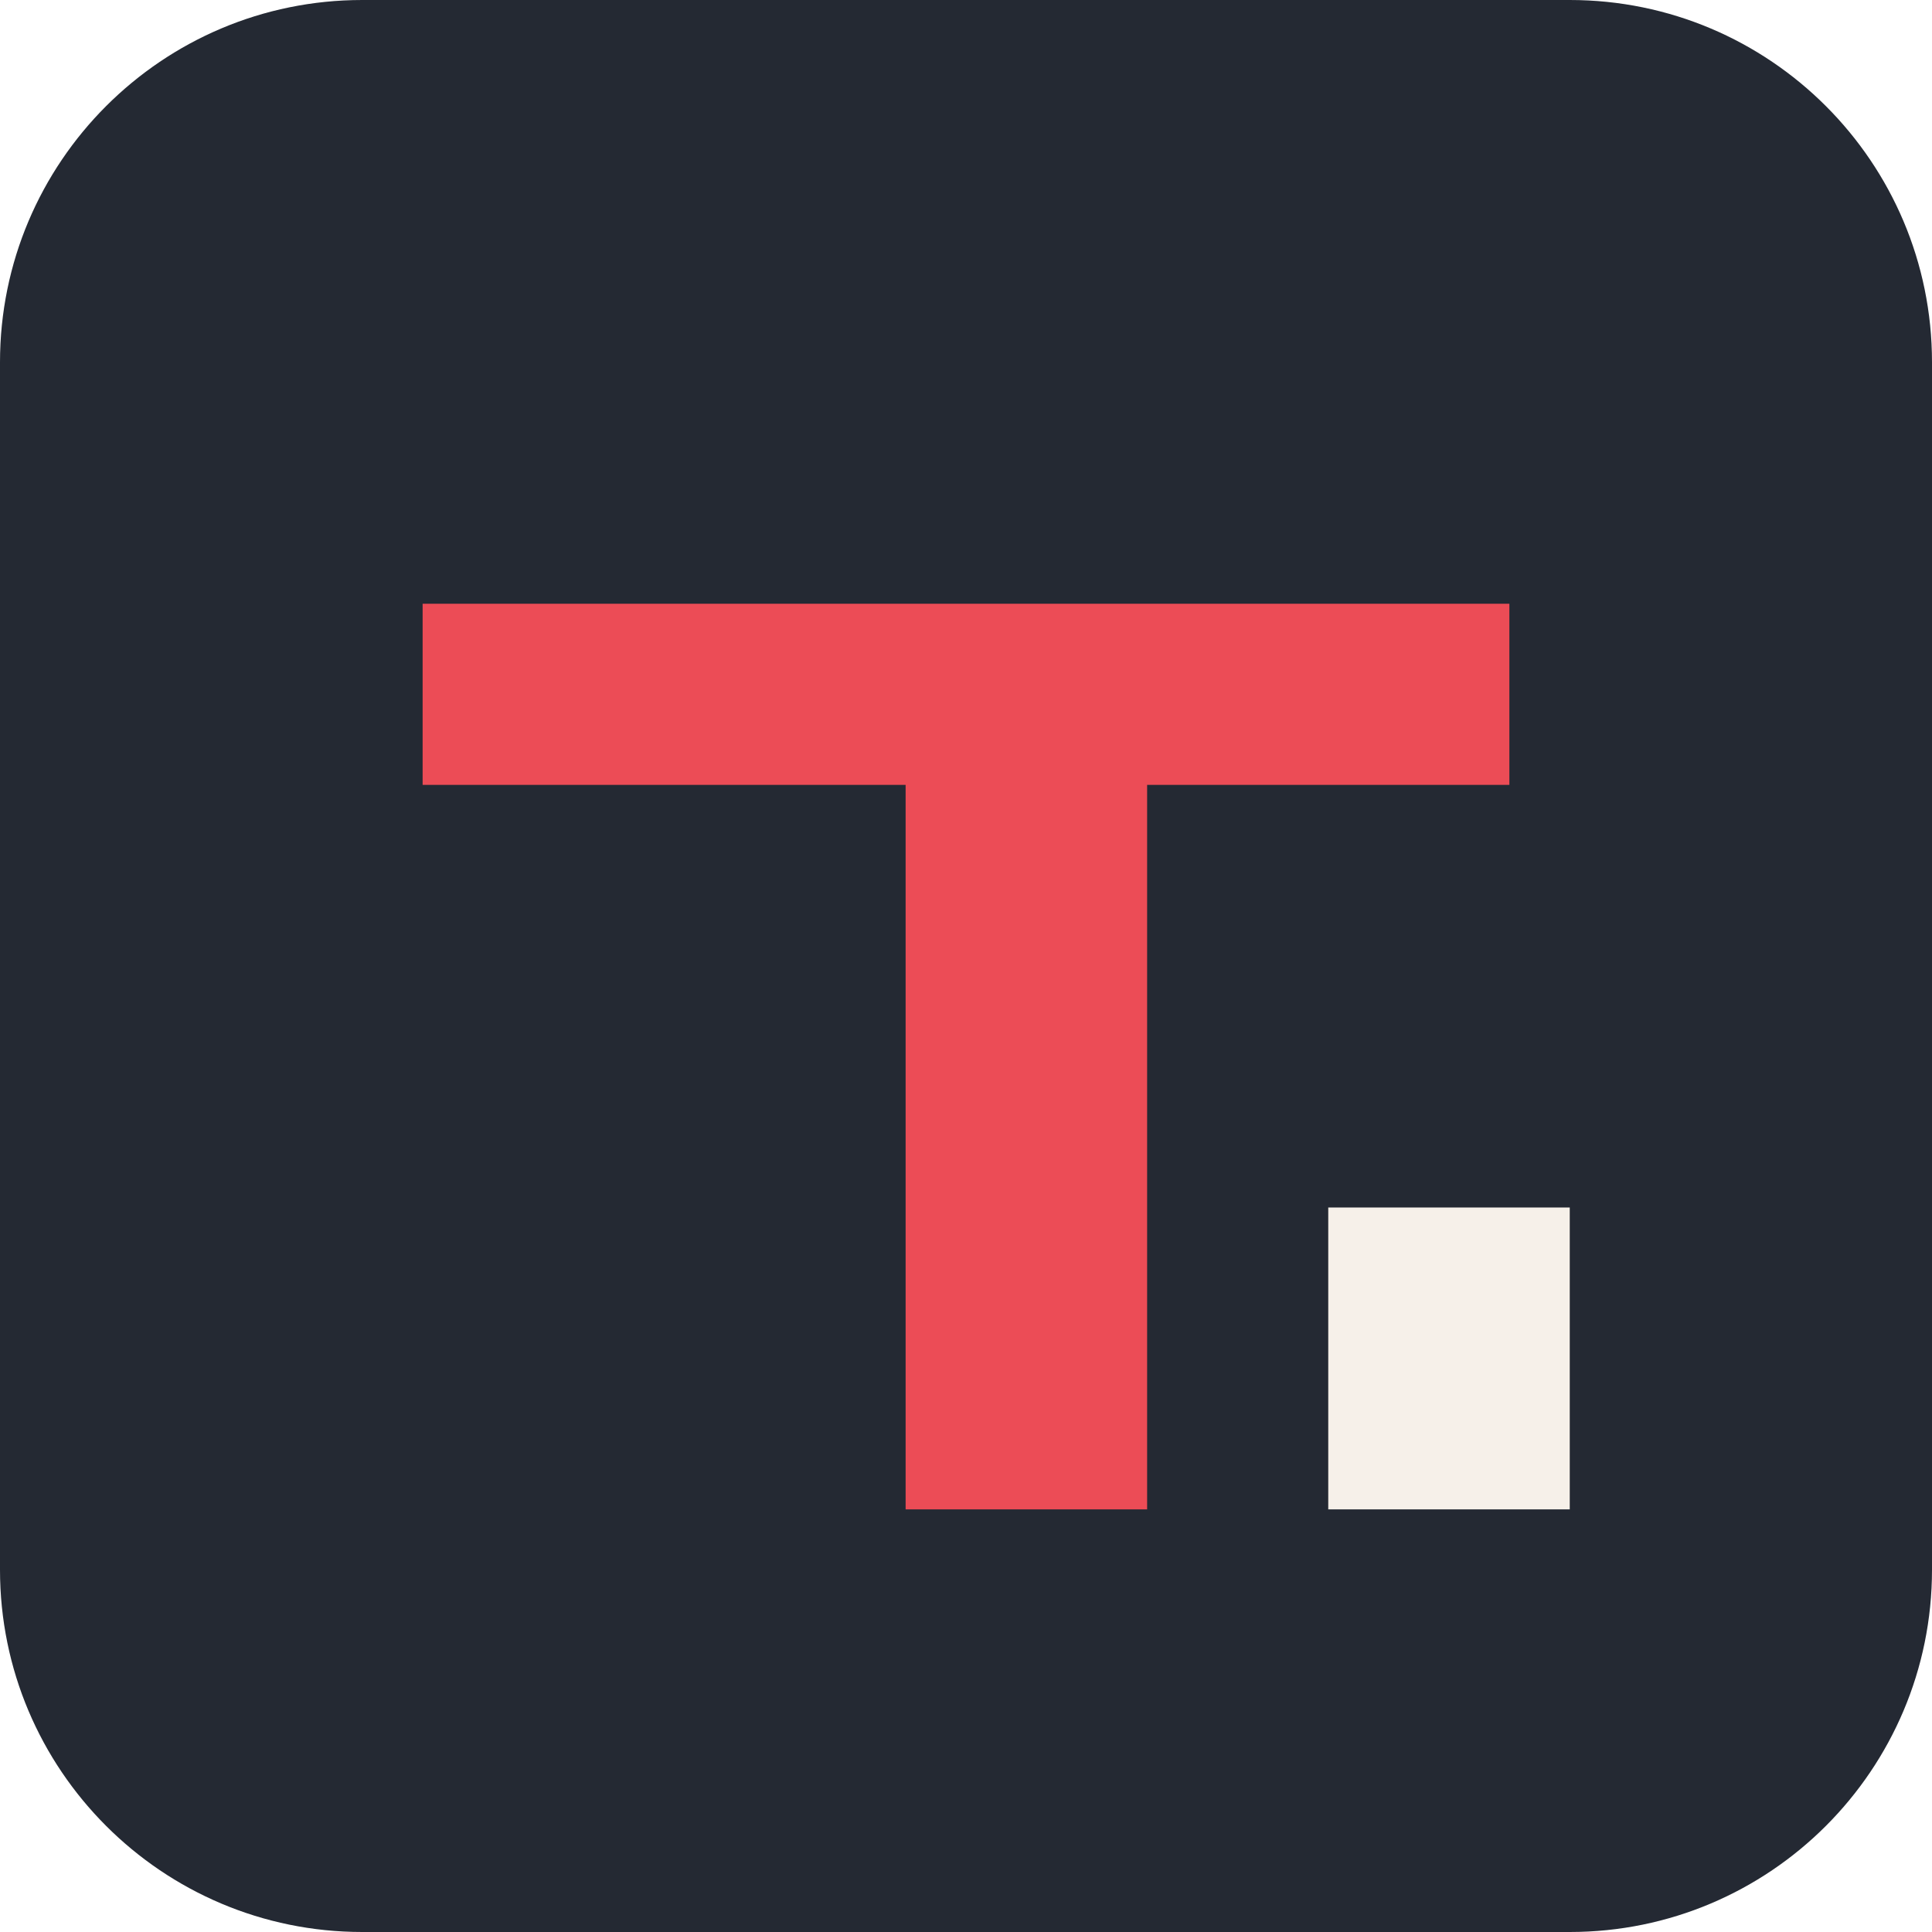
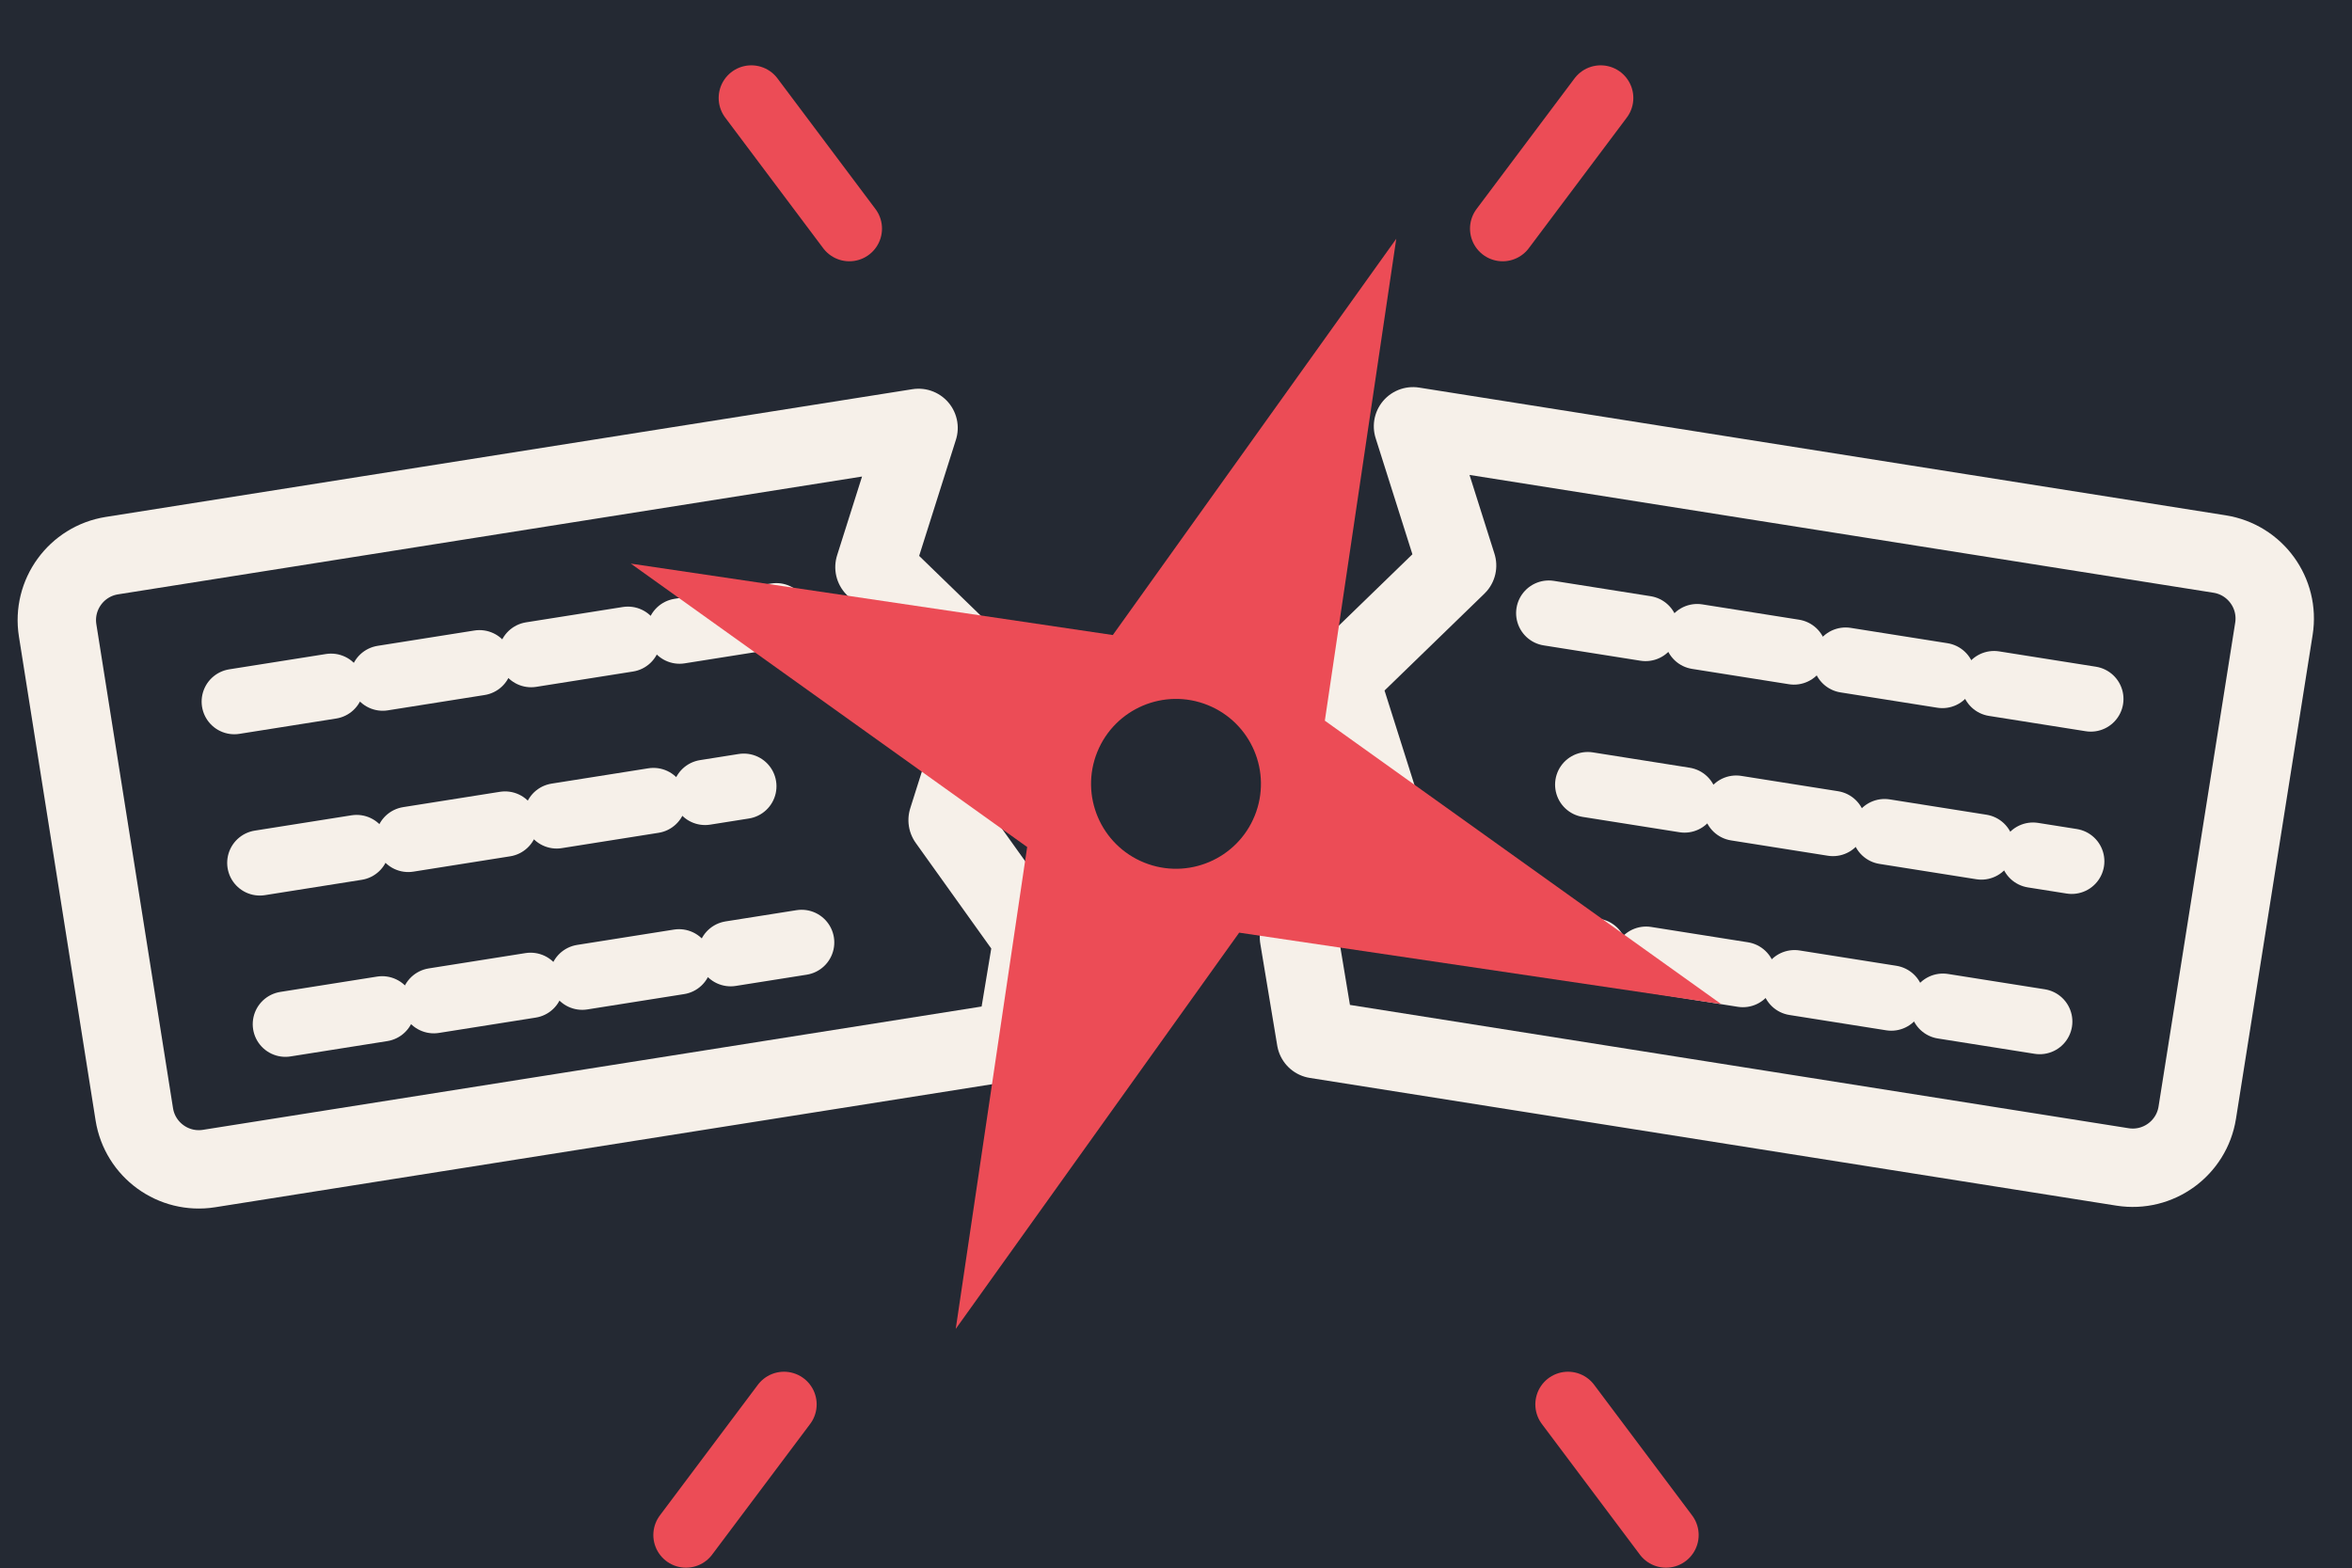
- <svg xmlns="http://www.w3.org/2000/svg" viewBox="0 0 64 64">
-   <rect width="64" height="64" rx="12" fill="#242933" />
-   <path d="M14 20h36v6H38v24h-8V26H14z" fill="#ec4c56" />
-   <rect x="44" y="40" width="8" height="10" fill="#f6f0e9" />
+ <svg xmlns="http://www.w3.org/2000/svg" viewBox="0 0 72 48" width="72" height="48">
+   <rect x="-4" y="-4" width="80" height="56" rx="10" fill="#242933" />
+   <g transform="rotate(-9 17 26)" stroke="#f6f0e9" fill="none">
+     <path d="M5 15h25l-2 4 3 4-2 4 2 4-1 3H5a2 2 0 0 1-2-2V17a2 2 0 0 1 2-2Z" stroke-width="2.4" stroke-linejoin="round" />
+     <path d="M8 20h17M8 25h15M8 30h16" stroke-width="2" stroke-dasharray="3 1.6" stroke-linecap="round" />
+   </g>
+   <g transform="rotate(9 55 22)" stroke="#f6f0e9" fill="none">
+     <path d="M67 15H42l2 4-3 4 2 4-2 4 1 3h25a2 2 0 0 0 2-2V17a2 2 0 0 0-2-2Z" stroke-width="2.4" stroke-linejoin="round" />
+     <path d="M47 20h17M49 25h15M47 30h17" stroke-width="2" stroke-dasharray="3 1.6" stroke-linecap="round" />
+   </g>
+   <path d="M26 7l-3-4M46 7l3-4M24 43l-3 4M48 43l3 4" stroke="#ec4c56" stroke-width="2" stroke-linecap="round" />
+   <g transform="rotate(22 36 24)">
+     <path d="M36 6l3.5 14.5L54 24l-14.5 3.5L36 42l-3.5-14.5L18 24l14.5-3.5Z" fill="#ec4c56" />
+     <circle cx="36" cy="24" r="2.6" fill="#242933" />
+   </g>
</svg>
